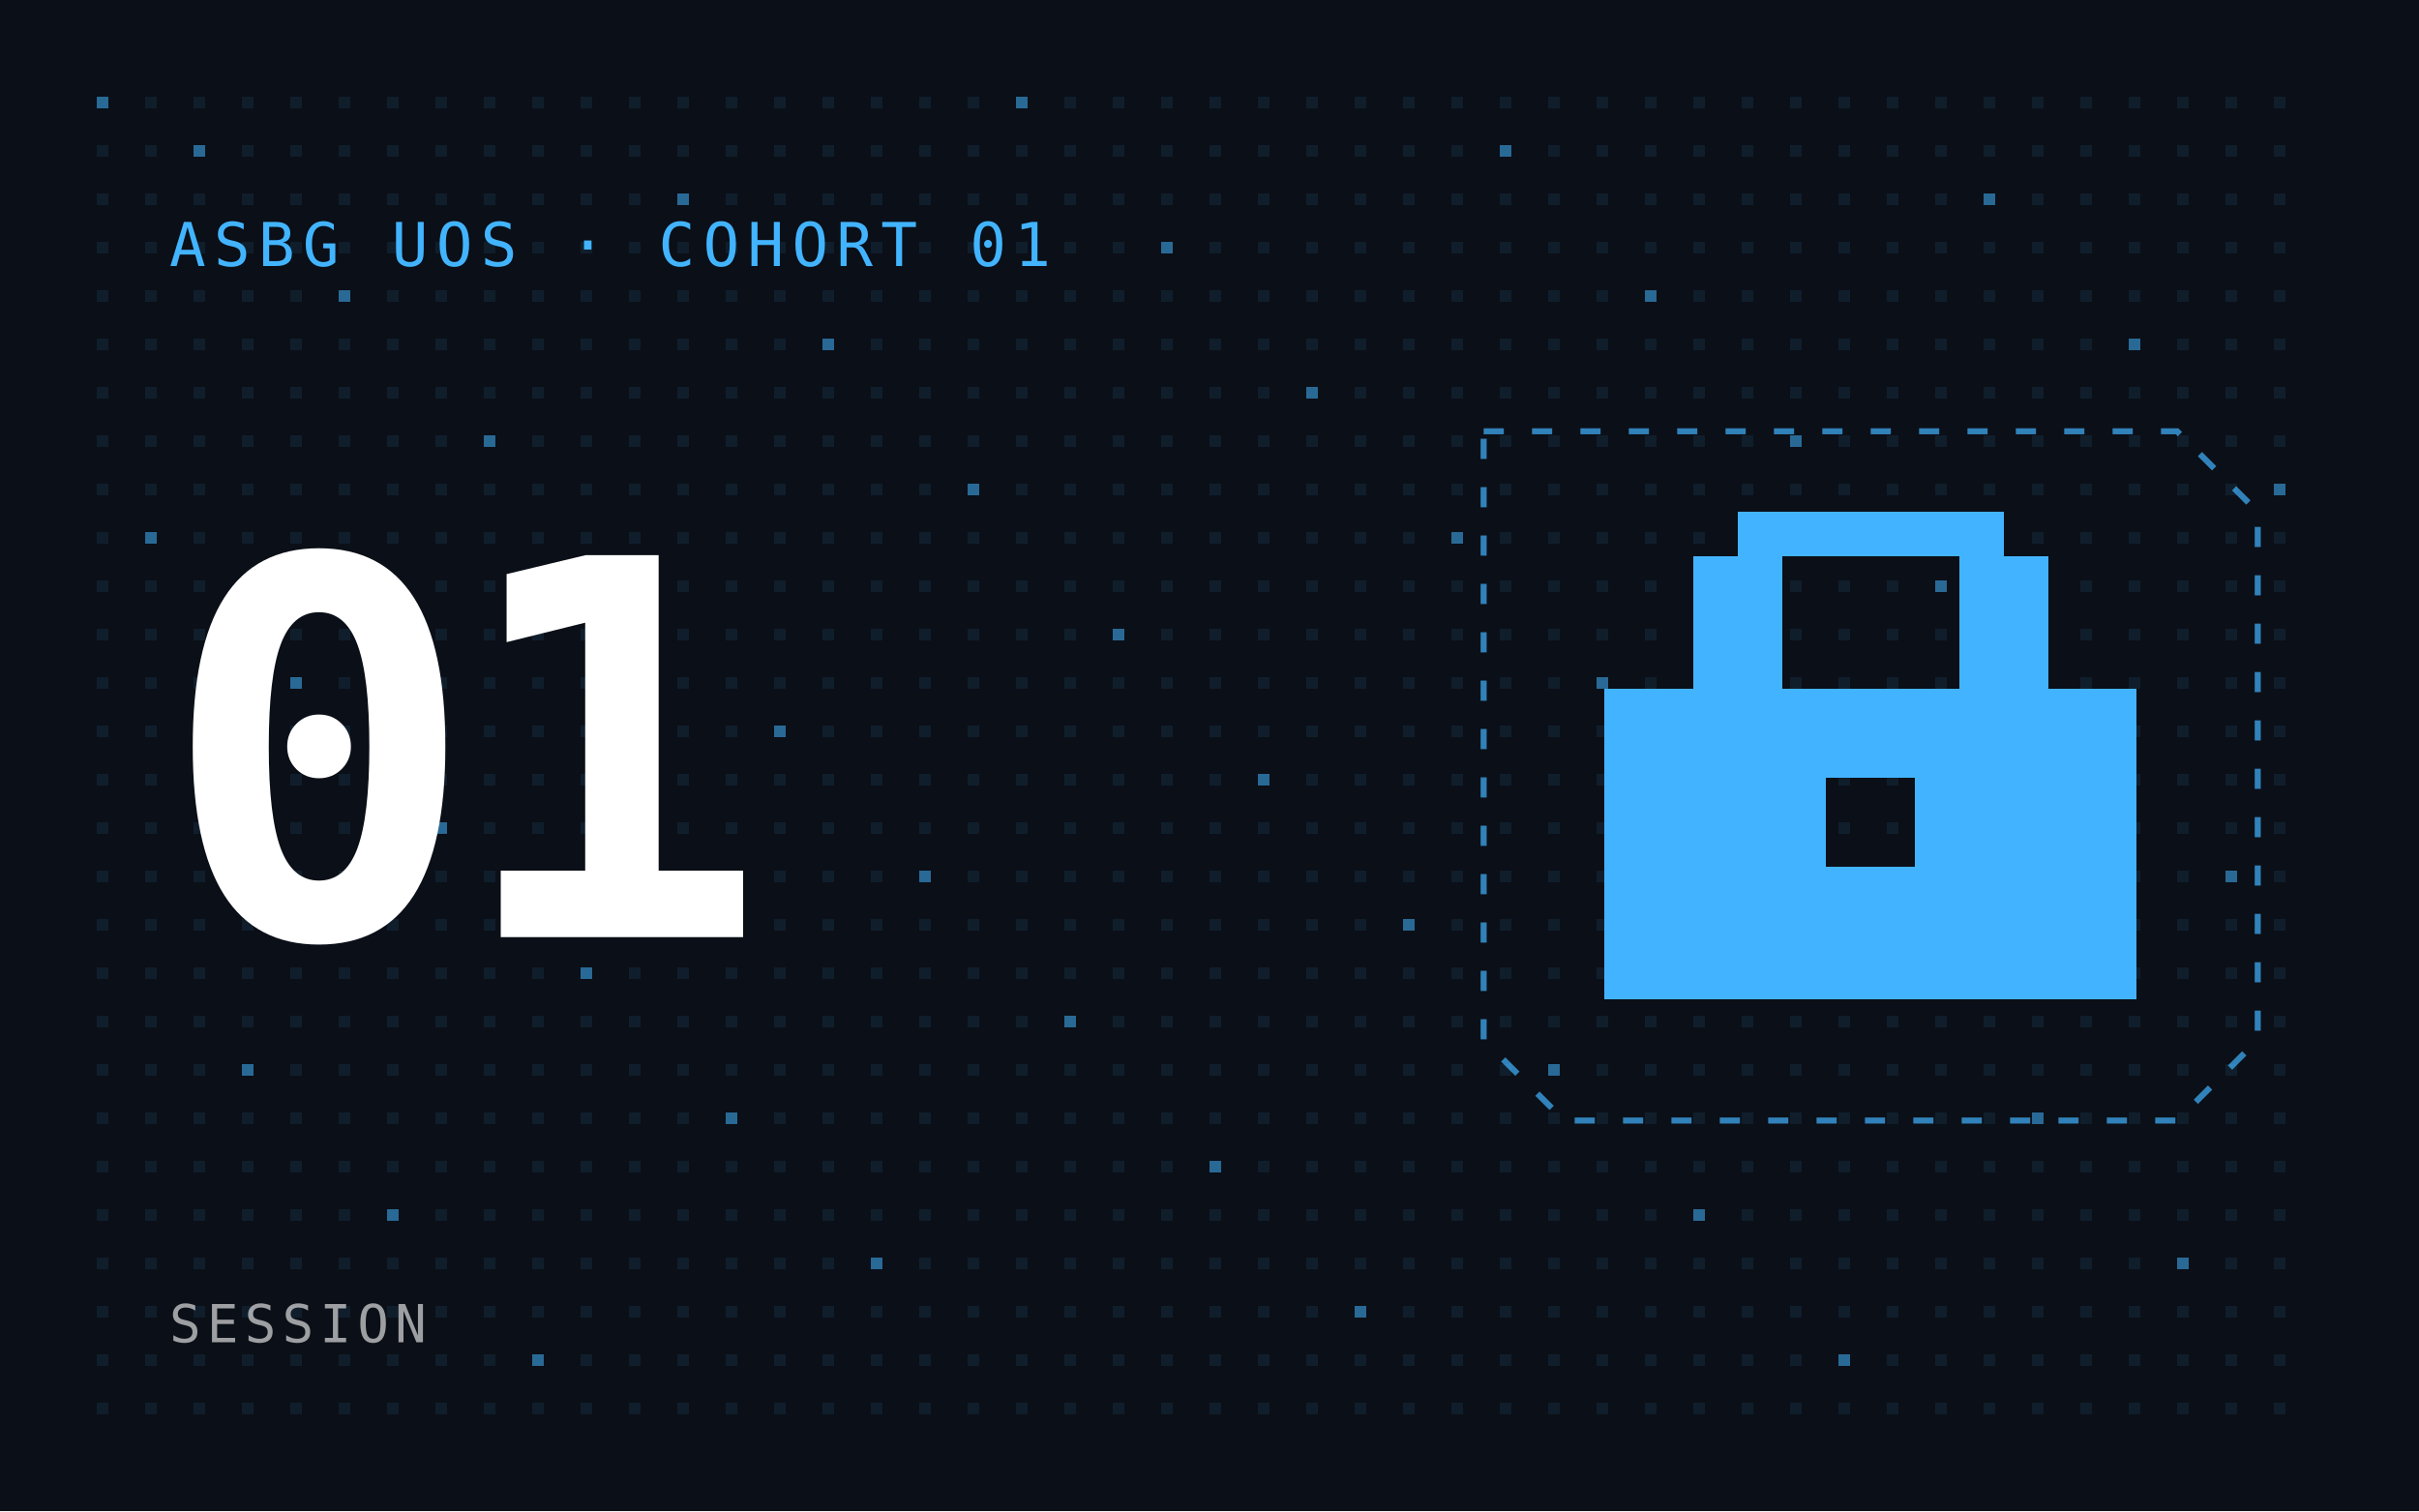
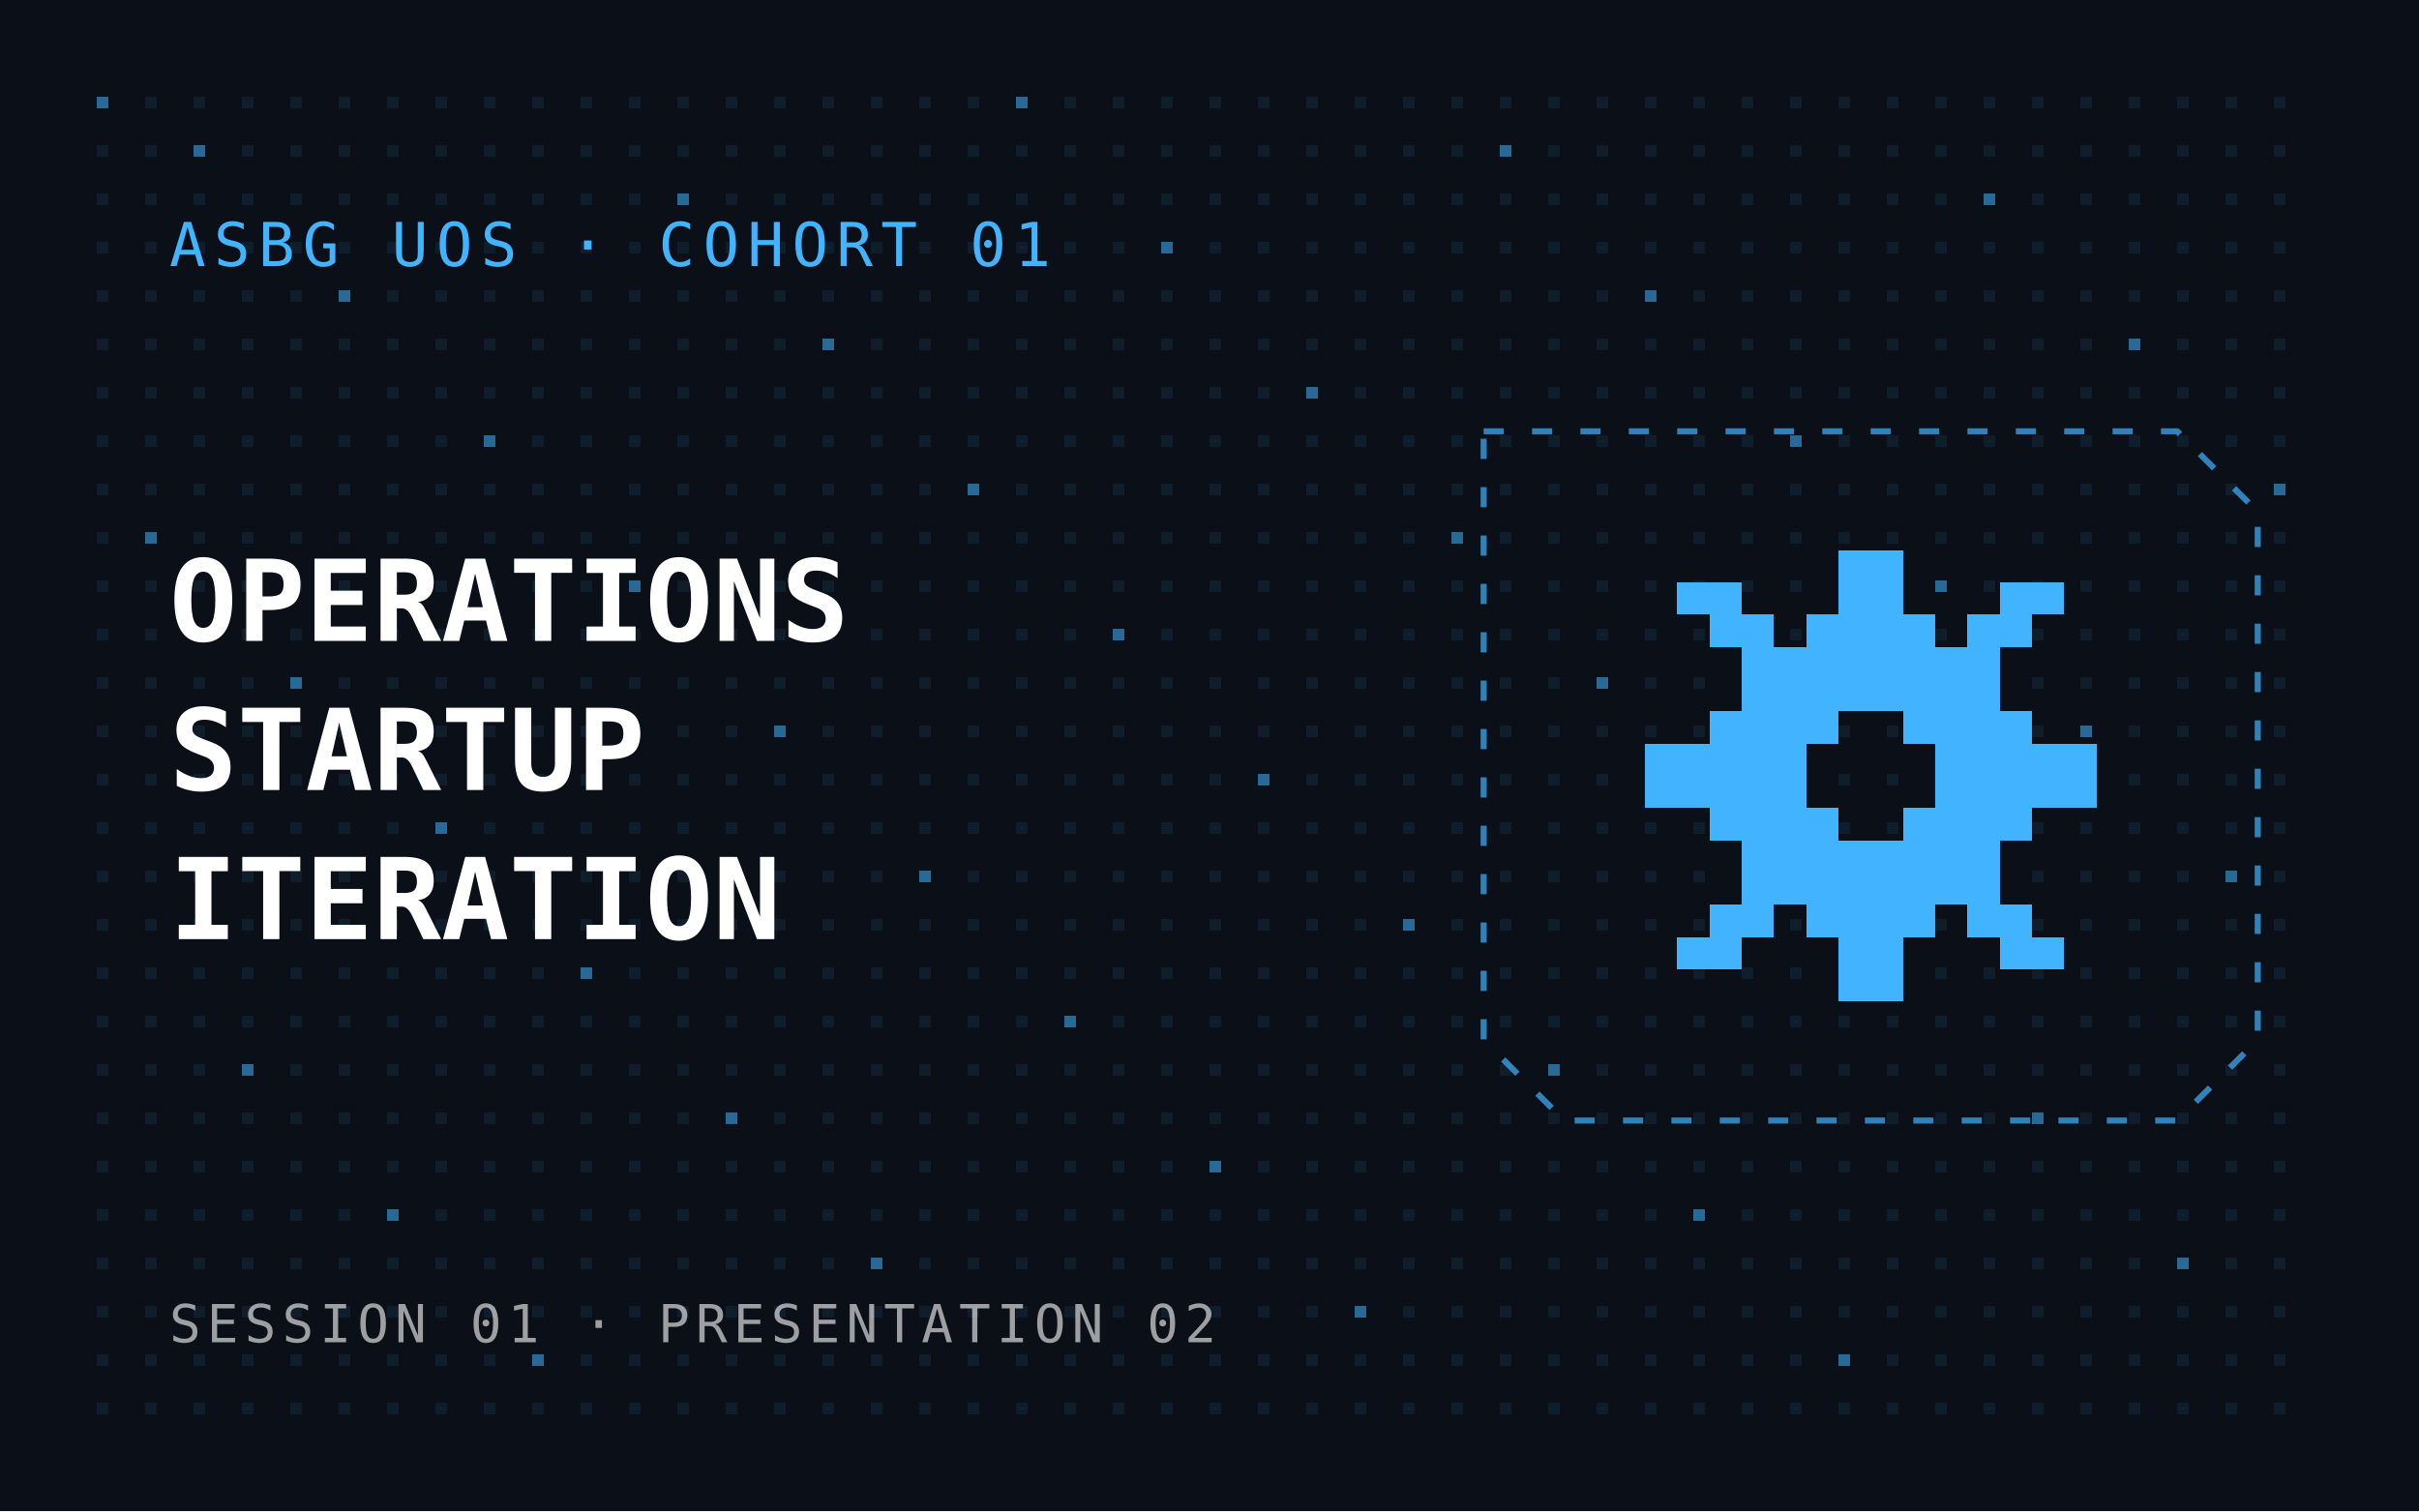
<svg xmlns="http://www.w3.org/2000/svg" viewBox="0 0 1200 750" shape-rendering="crispEdges">
  <defs>
    <pattern id="g" width="24" height="24" patternUnits="userSpaceOnUse">
      <rect width="6" height="6" fill="#42B4FF" opacity="0.09" />
    </pattern>
  </defs>
  <rect width="1200" height="750" fill="#0B0F17" />
  <g transform="translate(48 48)">
    <rect width="1104" height="654" fill="url(#g)" />
    <rect x="0" y="0" width="6" height="6" fill="#42B4FF" opacity="0.5" />
    <rect x="1080" y="192" width="6" height="6" fill="#42B4FF" opacity="0.5" />
    <rect x="1056" y="384" width="6" height="6" fill="#42B4FF" opacity="0.5" />
    <rect x="1032" y="576" width="6" height="6" fill="#42B4FF" opacity="0.5" />
    <rect x="1008" y="120" width="6" height="6" fill="#42B4FF" opacity="0.5" />
    <rect x="984" y="312" width="6" height="6" fill="#42B4FF" opacity="0.5" />
    <rect x="960" y="504" width="6" height="6" fill="#42B4FF" opacity="0.5" />
    <rect x="936" y="48" width="6" height="6" fill="#42B4FF" opacity="0.5" />
    <rect x="912" y="240" width="6" height="6" fill="#42B4FF" opacity="0.5" />
    <rect x="888" y="432" width="6" height="6" fill="#42B4FF" opacity="0.5" />
    <rect x="864" y="624" width="6" height="6" fill="#42B4FF" opacity="0.5" />
    <rect x="840" y="168" width="6" height="6" fill="#42B4FF" opacity="0.5" />
    <rect x="816" y="360" width="6" height="6" fill="#42B4FF" opacity="0.5" />
    <rect x="792" y="552" width="6" height="6" fill="#42B4FF" opacity="0.5" />
    <rect x="768" y="96" width="6" height="6" fill="#42B4FF" opacity="0.5" />
    <rect x="744" y="288" width="6" height="6" fill="#42B4FF" opacity="0.5" />
    <rect x="720" y="480" width="6" height="6" fill="#42B4FF" opacity="0.5" />
    <rect x="696" y="24" width="6" height="6" fill="#42B4FF" opacity="0.5" />
    <rect x="672" y="216" width="6" height="6" fill="#42B4FF" opacity="0.5" />
    <rect x="648" y="408" width="6" height="6" fill="#42B4FF" opacity="0.5" />
    <rect x="624" y="600" width="6" height="6" fill="#42B4FF" opacity="0.5" />
    <rect x="600" y="144" width="6" height="6" fill="#42B4FF" opacity="0.5" />
    <rect x="576" y="336" width="6" height="6" fill="#42B4FF" opacity="0.5" />
    <rect x="552" y="528" width="6" height="6" fill="#42B4FF" opacity="0.5" />
    <rect x="528" y="72" width="6" height="6" fill="#42B4FF" opacity="0.5" />
    <rect x="504" y="264" width="6" height="6" fill="#42B4FF" opacity="0.5" />
    <rect x="480" y="456" width="6" height="6" fill="#42B4FF" opacity="0.5" />
    <rect x="456" y="0" width="6" height="6" fill="#42B4FF" opacity="0.5" />
    <rect x="432" y="192" width="6" height="6" fill="#42B4FF" opacity="0.5" />
    <rect x="408" y="384" width="6" height="6" fill="#42B4FF" opacity="0.5" />
    <rect x="384" y="576" width="6" height="6" fill="#42B4FF" opacity="0.5" />
    <rect x="360" y="120" width="6" height="6" fill="#42B4FF" opacity="0.5" />
    <rect x="336" y="312" width="6" height="6" fill="#42B4FF" opacity="0.5" />
    <rect x="312" y="504" width="6" height="6" fill="#42B4FF" opacity="0.5" />
    <rect x="288" y="48" width="6" height="6" fill="#42B4FF" opacity="0.5" />
    <rect x="264" y="240" width="6" height="6" fill="#42B4FF" opacity="0.5" />
    <rect x="240" y="432" width="6" height="6" fill="#42B4FF" opacity="0.5" />
    <rect x="216" y="624" width="6" height="6" fill="#42B4FF" opacity="0.5" />
    <rect x="192" y="168" width="6" height="6" fill="#42B4FF" opacity="0.5" />
    <rect x="168" y="360" width="6" height="6" fill="#42B4FF" opacity="0.5" />
    <rect x="144" y="552" width="6" height="6" fill="#42B4FF" opacity="0.5" />
    <rect x="120" y="96" width="6" height="6" fill="#42B4FF" opacity="0.5" />
    <rect x="96" y="288" width="6" height="6" fill="#42B4FF" opacity="0.5" />
    <rect x="72" y="480" width="6" height="6" fill="#42B4FF" opacity="0.5" />
    <rect x="48" y="24" width="6" height="6" fill="#42B4FF" opacity="0.5" />
    <rect x="24" y="216" width="6" height="6" fill="#42B4FF" opacity="0.5" />
  </g>
  <path d="M736 214H1080L1120 254V516L1080 556H776L736 516Z" fill="none" stroke="#42B4FF" stroke-width="3" stroke-dasharray="10 14" opacity="0.7" shape-rendering="geometricPrecision" />
-   <rect x="862" y="254" width="22" height="22" fill="#42B4FF" opacity="1" />
-   <rect x="884" y="254" width="22" height="22" fill="#42B4FF" opacity="1" />
-   <rect x="906" y="254" width="22" height="22" fill="#42B4FF" opacity="1" />
-   <rect x="928" y="254" width="22" height="22" fill="#42B4FF" opacity="1" />
-   <rect x="950" y="254" width="22" height="22" fill="#42B4FF" opacity="1" />
-   <rect x="972" y="254" width="22" height="22" fill="#42B4FF" opacity="1" />
-   <rect x="840" y="276" width="22" height="22" fill="#42B4FF" opacity="1" />
-   <rect x="862" y="276" width="22" height="22" fill="#42B4FF" opacity="1" />
-   <rect x="972" y="276" width="22" height="22" fill="#42B4FF" opacity="1" />
-   <rect x="994" y="276" width="22" height="22" fill="#42B4FF" opacity="1" />
-   <rect x="840" y="298" width="22" height="22" fill="#42B4FF" opacity="1" />
-   <rect x="862" y="298" width="22" height="22" fill="#42B4FF" opacity="1" />
-   <rect x="972" y="298" width="22" height="22" fill="#42B4FF" opacity="1" />
-   <rect x="994" y="298" width="22" height="22" fill="#42B4FF" opacity="1" />
-   <rect x="840" y="320" width="22" height="22" fill="#42B4FF" opacity="1" />
-   <rect x="862" y="320" width="22" height="22" fill="#42B4FF" opacity="1" />
-   <rect x="972" y="320" width="22" height="22" fill="#42B4FF" opacity="1" />
-   <rect x="994" y="320" width="22" height="22" fill="#42B4FF" opacity="1" />
-   <rect x="796" y="342" width="22" height="22" fill="#42B4FF" opacity="1" />
-   <rect x="818" y="342" width="22" height="22" fill="#42B4FF" opacity="1" />
-   <rect x="840" y="342" width="22" height="22" fill="#42B4FF" opacity="1" />
-   <rect x="862" y="342" width="22" height="22" fill="#42B4FF" opacity="1" />
-   <rect x="884" y="342" width="22" height="22" fill="#42B4FF" opacity="1" />
-   <rect x="906" y="342" width="22" height="22" fill="#42B4FF" opacity="1" />
-   <rect x="928" y="342" width="22" height="22" fill="#42B4FF" opacity="1" />
-   <rect x="950" y="342" width="22" height="22" fill="#42B4FF" opacity="1" />
-   <rect x="972" y="342" width="22" height="22" fill="#42B4FF" opacity="1" />
-   <rect x="994" y="342" width="22" height="22" fill="#42B4FF" opacity="1" />
-   <rect x="1016" y="342" width="22" height="22" fill="#42B4FF" opacity="1" />
-   <rect x="1038" y="342" width="22" height="22" fill="#42B4FF" opacity="1" />
-   <rect x="796" y="364" width="22" height="22" fill="#42B4FF" opacity="1" />
-   <rect x="818" y="364" width="22" height="22" fill="#42B4FF" opacity="1" />
-   <rect x="840" y="364" width="22" height="22" fill="#42B4FF" opacity="1" />
-   <rect x="862" y="364" width="22" height="22" fill="#42B4FF" opacity="1" />
-   <rect x="884" y="364" width="22" height="22" fill="#42B4FF" opacity="1" />
-   <rect x="906" y="364" width="22" height="22" fill="#42B4FF" opacity="1" />
-   <rect x="928" y="364" width="22" height="22" fill="#42B4FF" opacity="1" />
-   <rect x="950" y="364" width="22" height="22" fill="#42B4FF" opacity="1" />
-   <rect x="972" y="364" width="22" height="22" fill="#42B4FF" opacity="1" />
-   <rect x="994" y="364" width="22" height="22" fill="#42B4FF" opacity="1" />
-   <rect x="1016" y="364" width="22" height="22" fill="#42B4FF" opacity="1" />
-   <rect x="1038" y="364" width="22" height="22" fill="#42B4FF" opacity="1" />
-   <rect x="796" y="386" width="22" height="22" fill="#42B4FF" opacity="1" />
-   <rect x="818" y="386" width="22" height="22" fill="#42B4FF" opacity="1" />
-   <rect x="840" y="386" width="22" height="22" fill="#42B4FF" opacity="1" />
-   <rect x="862" y="386" width="22" height="22" fill="#42B4FF" opacity="1" />
-   <rect x="884" y="386" width="22" height="22" fill="#42B4FF" opacity="1" />
-   <rect x="950" y="386" width="22" height="22" fill="#42B4FF" opacity="1" />
-   <rect x="972" y="386" width="22" height="22" fill="#42B4FF" opacity="1" />
-   <rect x="994" y="386" width="22" height="22" fill="#42B4FF" opacity="1" />
-   <rect x="1016" y="386" width="22" height="22" fill="#42B4FF" opacity="1" />
-   <rect x="1038" y="386" width="22" height="22" fill="#42B4FF" opacity="1" />
-   <rect x="796" y="408" width="22" height="22" fill="#42B4FF" opacity="1" />
-   <rect x="818" y="408" width="22" height="22" fill="#42B4FF" opacity="1" />
-   <rect x="840" y="408" width="22" height="22" fill="#42B4FF" opacity="1" />
-   <rect x="862" y="408" width="22" height="22" fill="#42B4FF" opacity="1" />
-   <rect x="884" y="408" width="22" height="22" fill="#42B4FF" opacity="1" />
-   <rect x="950" y="408" width="22" height="22" fill="#42B4FF" opacity="1" />
-   <rect x="972" y="408" width="22" height="22" fill="#42B4FF" opacity="1" />
-   <rect x="994" y="408" width="22" height="22" fill="#42B4FF" opacity="1" />
-   <rect x="1016" y="408" width="22" height="22" fill="#42B4FF" opacity="1" />
-   <rect x="1038" y="408" width="22" height="22" fill="#42B4FF" opacity="1" />
-   <rect x="796" y="430" width="22" height="22" fill="#42B4FF" opacity="1" />
-   <rect x="818" y="430" width="22" height="22" fill="#42B4FF" opacity="1" />
-   <rect x="840" y="430" width="22" height="22" fill="#42B4FF" opacity="1" />
-   <rect x="862" y="430" width="22" height="22" fill="#42B4FF" opacity="1" />
-   <rect x="884" y="430" width="22" height="22" fill="#42B4FF" opacity="1" />
-   <rect x="906" y="430" width="22" height="22" fill="#42B4FF" opacity="1" />
-   <rect x="928" y="430" width="22" height="22" fill="#42B4FF" opacity="1" />
-   <rect x="950" y="430" width="22" height="22" fill="#42B4FF" opacity="1" />
-   <rect x="972" y="430" width="22" height="22" fill="#42B4FF" opacity="1" />
-   <rect x="994" y="430" width="22" height="22" fill="#42B4FF" opacity="1" />
-   <rect x="1016" y="430" width="22" height="22" fill="#42B4FF" opacity="1" />
-   <rect x="1038" y="430" width="22" height="22" fill="#42B4FF" opacity="1" />
-   <rect x="796" y="452" width="22" height="22" fill="#42B4FF" opacity="1" />
-   <rect x="818" y="452" width="22" height="22" fill="#42B4FF" opacity="1" />
-   <rect x="840" y="452" width="22" height="22" fill="#42B4FF" opacity="1" />
-   <rect x="862" y="452" width="22" height="22" fill="#42B4FF" opacity="1" />
-   <rect x="884" y="452" width="22" height="22" fill="#42B4FF" opacity="1" />
-   <rect x="906" y="452" width="22" height="22" fill="#42B4FF" opacity="1" />
-   <rect x="928" y="452" width="22" height="22" fill="#42B4FF" opacity="1" />
-   <rect x="950" y="452" width="22" height="22" fill="#42B4FF" opacity="1" />
-   <rect x="972" y="452" width="22" height="22" fill="#42B4FF" opacity="1" />
-   <rect x="994" y="452" width="22" height="22" fill="#42B4FF" opacity="1" />
-   <rect x="1016" y="452" width="22" height="22" fill="#42B4FF" opacity="1" />
-   <rect x="1038" y="452" width="22" height="22" fill="#42B4FF" opacity="1" />
-   <rect x="796" y="474" width="22" height="22" fill="#42B4FF" opacity="1" />
-   <rect x="818" y="474" width="22" height="22" fill="#42B4FF" opacity="1" />
-   <rect x="840" y="474" width="22" height="22" fill="#42B4FF" opacity="1" />
-   <rect x="862" y="474" width="22" height="22" fill="#42B4FF" opacity="1" />
-   <rect x="884" y="474" width="22" height="22" fill="#42B4FF" opacity="1" />
-   <rect x="906" y="474" width="22" height="22" fill="#42B4FF" opacity="1" />
-   <rect x="928" y="474" width="22" height="22" fill="#42B4FF" opacity="1" />
-   <rect x="950" y="474" width="22" height="22" fill="#42B4FF" opacity="1" />
-   <rect x="972" y="474" width="22" height="22" fill="#42B4FF" opacity="1" />
-   <rect x="994" y="474" width="22" height="22" fill="#42B4FF" opacity="1" />
-   <rect x="1016" y="474" width="22" height="22" fill="#42B4FF" opacity="1" />
-   <rect x="1038" y="474" width="22" height="22" fill="#42B4FF" opacity="1" />
+   <g id="icon" fill="#42B4FF">
+     <rect x="912" y="273" width="16" height="16" />
+     <rect x="928" y="273" width="16" height="16" />
+     <rect x="832" y="289" width="16" height="16" />
+     <rect x="848" y="289" width="16" height="16" />
+     <rect x="912" y="289" width="16" height="16" />
+     <rect x="928" y="289" width="16" height="16" />
+     <rect x="992" y="289" width="16" height="16" />
+     <rect x="1008" y="289" width="16" height="16" />
+     <rect x="848" y="305" width="16" height="16" />
+     <rect x="864" y="305" width="16" height="16" />
+     <rect x="896" y="305" width="16" height="16" />
+     <rect x="912" y="305" width="16" height="16" />
+     <rect x="928" y="305" width="16" height="16" />
+     <rect x="944" y="305" width="16" height="16" />
+     <rect x="976" y="305" width="16" height="16" />
+     <rect x="992" y="305" width="16" height="16" />
+     <rect x="864" y="321" width="16" height="16" />
+     <rect x="880" y="321" width="16" height="16" />
+     <rect x="896" y="321" width="16" height="16" />
+     <rect x="912" y="321" width="16" height="16" />
+     <rect x="928" y="321" width="16" height="16" />
+     <rect x="944" y="321" width="16" height="16" />
+     <rect x="960" y="321" width="16" height="16" />
+     <rect x="976" y="321" width="16" height="16" />
+     <rect x="864" y="337" width="16" height="16" />
+     <rect x="880" y="337" width="16" height="16" />
+     <rect x="896" y="337" width="16" height="16" />
+     <rect x="912" y="337" width="16" height="16" />
+     <rect x="928" y="337" width="16" height="16" />
+     <rect x="944" y="337" width="16" height="16" />
+     <rect x="960" y="337" width="16" height="16" />
+     <rect x="976" y="337" width="16" height="16" />
+     <rect x="848" y="353" width="16" height="16" />
+     <rect x="864" y="353" width="16" height="16" />
+     <rect x="880" y="353" width="16" height="16" />
+     <rect x="896" y="353" width="16" height="16" />
+     <rect x="944" y="353" width="16" height="16" />
+     <rect x="960" y="353" width="16" height="16" />
+     <rect x="976" y="353" width="16" height="16" />
+     <rect x="992" y="353" width="16" height="16" />
+     <rect x="816" y="369" width="16" height="16" />
+     <rect x="832" y="369" width="16" height="16" />
+     <rect x="848" y="369" width="16" height="16" />
+     <rect x="864" y="369" width="16" height="16" />
+     <rect x="880" y="369" width="16" height="16" />
+     <rect x="960" y="369" width="16" height="16" />
+     <rect x="976" y="369" width="16" height="16" />
+     <rect x="992" y="369" width="16" height="16" />
+     <rect x="1008" y="369" width="16" height="16" />
+     <rect x="1024" y="369" width="16" height="16" />
+     <rect x="816" y="385" width="16" height="16" />
+     <rect x="832" y="385" width="16" height="16" />
+     <rect x="848" y="385" width="16" height="16" />
+     <rect x="864" y="385" width="16" height="16" />
+     <rect x="880" y="385" width="16" height="16" />
+     <rect x="960" y="385" width="16" height="16" />
+     <rect x="976" y="385" width="16" height="16" />
+     <rect x="992" y="385" width="16" height="16" />
+     <rect x="1008" y="385" width="16" height="16" />
+     <rect x="1024" y="385" width="16" height="16" />
+     <rect x="848" y="401" width="16" height="16" />
+     <rect x="864" y="401" width="16" height="16" />
+     <rect x="880" y="401" width="16" height="16" />
+     <rect x="896" y="401" width="16" height="16" />
+     <rect x="944" y="401" width="16" height="16" />
+     <rect x="960" y="401" width="16" height="16" />
+     <rect x="976" y="401" width="16" height="16" />
+     <rect x="992" y="401" width="16" height="16" />
+     <rect x="864" y="417" width="16" height="16" />
+     <rect x="880" y="417" width="16" height="16" />
+     <rect x="896" y="417" width="16" height="16" />
+     <rect x="912" y="417" width="16" height="16" />
+     <rect x="928" y="417" width="16" height="16" />
+     <rect x="944" y="417" width="16" height="16" />
+     <rect x="960" y="417" width="16" height="16" />
+     <rect x="976" y="417" width="16" height="16" />
+     <rect x="864" y="433" width="16" height="16" />
+     <rect x="880" y="433" width="16" height="16" />
+     <rect x="896" y="433" width="16" height="16" />
+     <rect x="912" y="433" width="16" height="16" />
+     <rect x="928" y="433" width="16" height="16" />
+     <rect x="944" y="433" width="16" height="16" />
+     <rect x="960" y="433" width="16" height="16" />
+     <rect x="976" y="433" width="16" height="16" />
+     <rect x="848" y="449" width="16" height="16" />
+     <rect x="864" y="449" width="16" height="16" />
+     <rect x="896" y="449" width="16" height="16" />
+     <rect x="912" y="449" width="16" height="16" />
+     <rect x="928" y="449" width="16" height="16" />
+     <rect x="944" y="449" width="16" height="16" />
+     <rect x="976" y="449" width="16" height="16" />
+     <rect x="992" y="449" width="16" height="16" />
+     <rect x="832" y="465" width="16" height="16" />
+     <rect x="848" y="465" width="16" height="16" />
+     <rect x="912" y="465" width="16" height="16" />
+     <rect x="928" y="465" width="16" height="16" />
+     <rect x="992" y="465" width="16" height="16" />
+     <rect x="1008" y="465" width="16" height="16" />
+     <rect x="912" y="481" width="16" height="16" />
+     <rect x="928" y="481" width="16" height="16" />
+   </g>
  <text x="84" y="132" font-family="Menlo, ui-monospace, monospace" font-size="30" fill="#42B4FF" letter-spacing="4">ASBG UOS · COHORT 01</text>
-   <text x="80" y="465" font-family="Menlo, ui-monospace, monospace" font-size="260" font-weight="700" fill="#FFFFFF" letter-spacing="-12">01</text>
-   <text x="84" y="666" font-family="Menlo, ui-monospace, monospace" font-size="26" fill="#FFFFFF" opacity="0.6" letter-spacing="3">SESSION</text>
+   <g id="keywords" font-family="Menlo, ui-monospace, monospace" font-weight="700" fill="#FFFFFF">
+     <text x="84" y="318" font-size="56">OPERATIONS</text>
+     <text x="84" y="392" font-size="56">STARTUP</text>
+     <text x="84" y="466" font-size="56">ITERATION</text>
+   </g>
+   <text x="84" y="666" font-family="Menlo, ui-monospace, monospace" font-size="26" fill="#FFFFFF" opacity="0.6" letter-spacing="3">SESSION 01 · PRESENTATION 02</text>
</svg>
